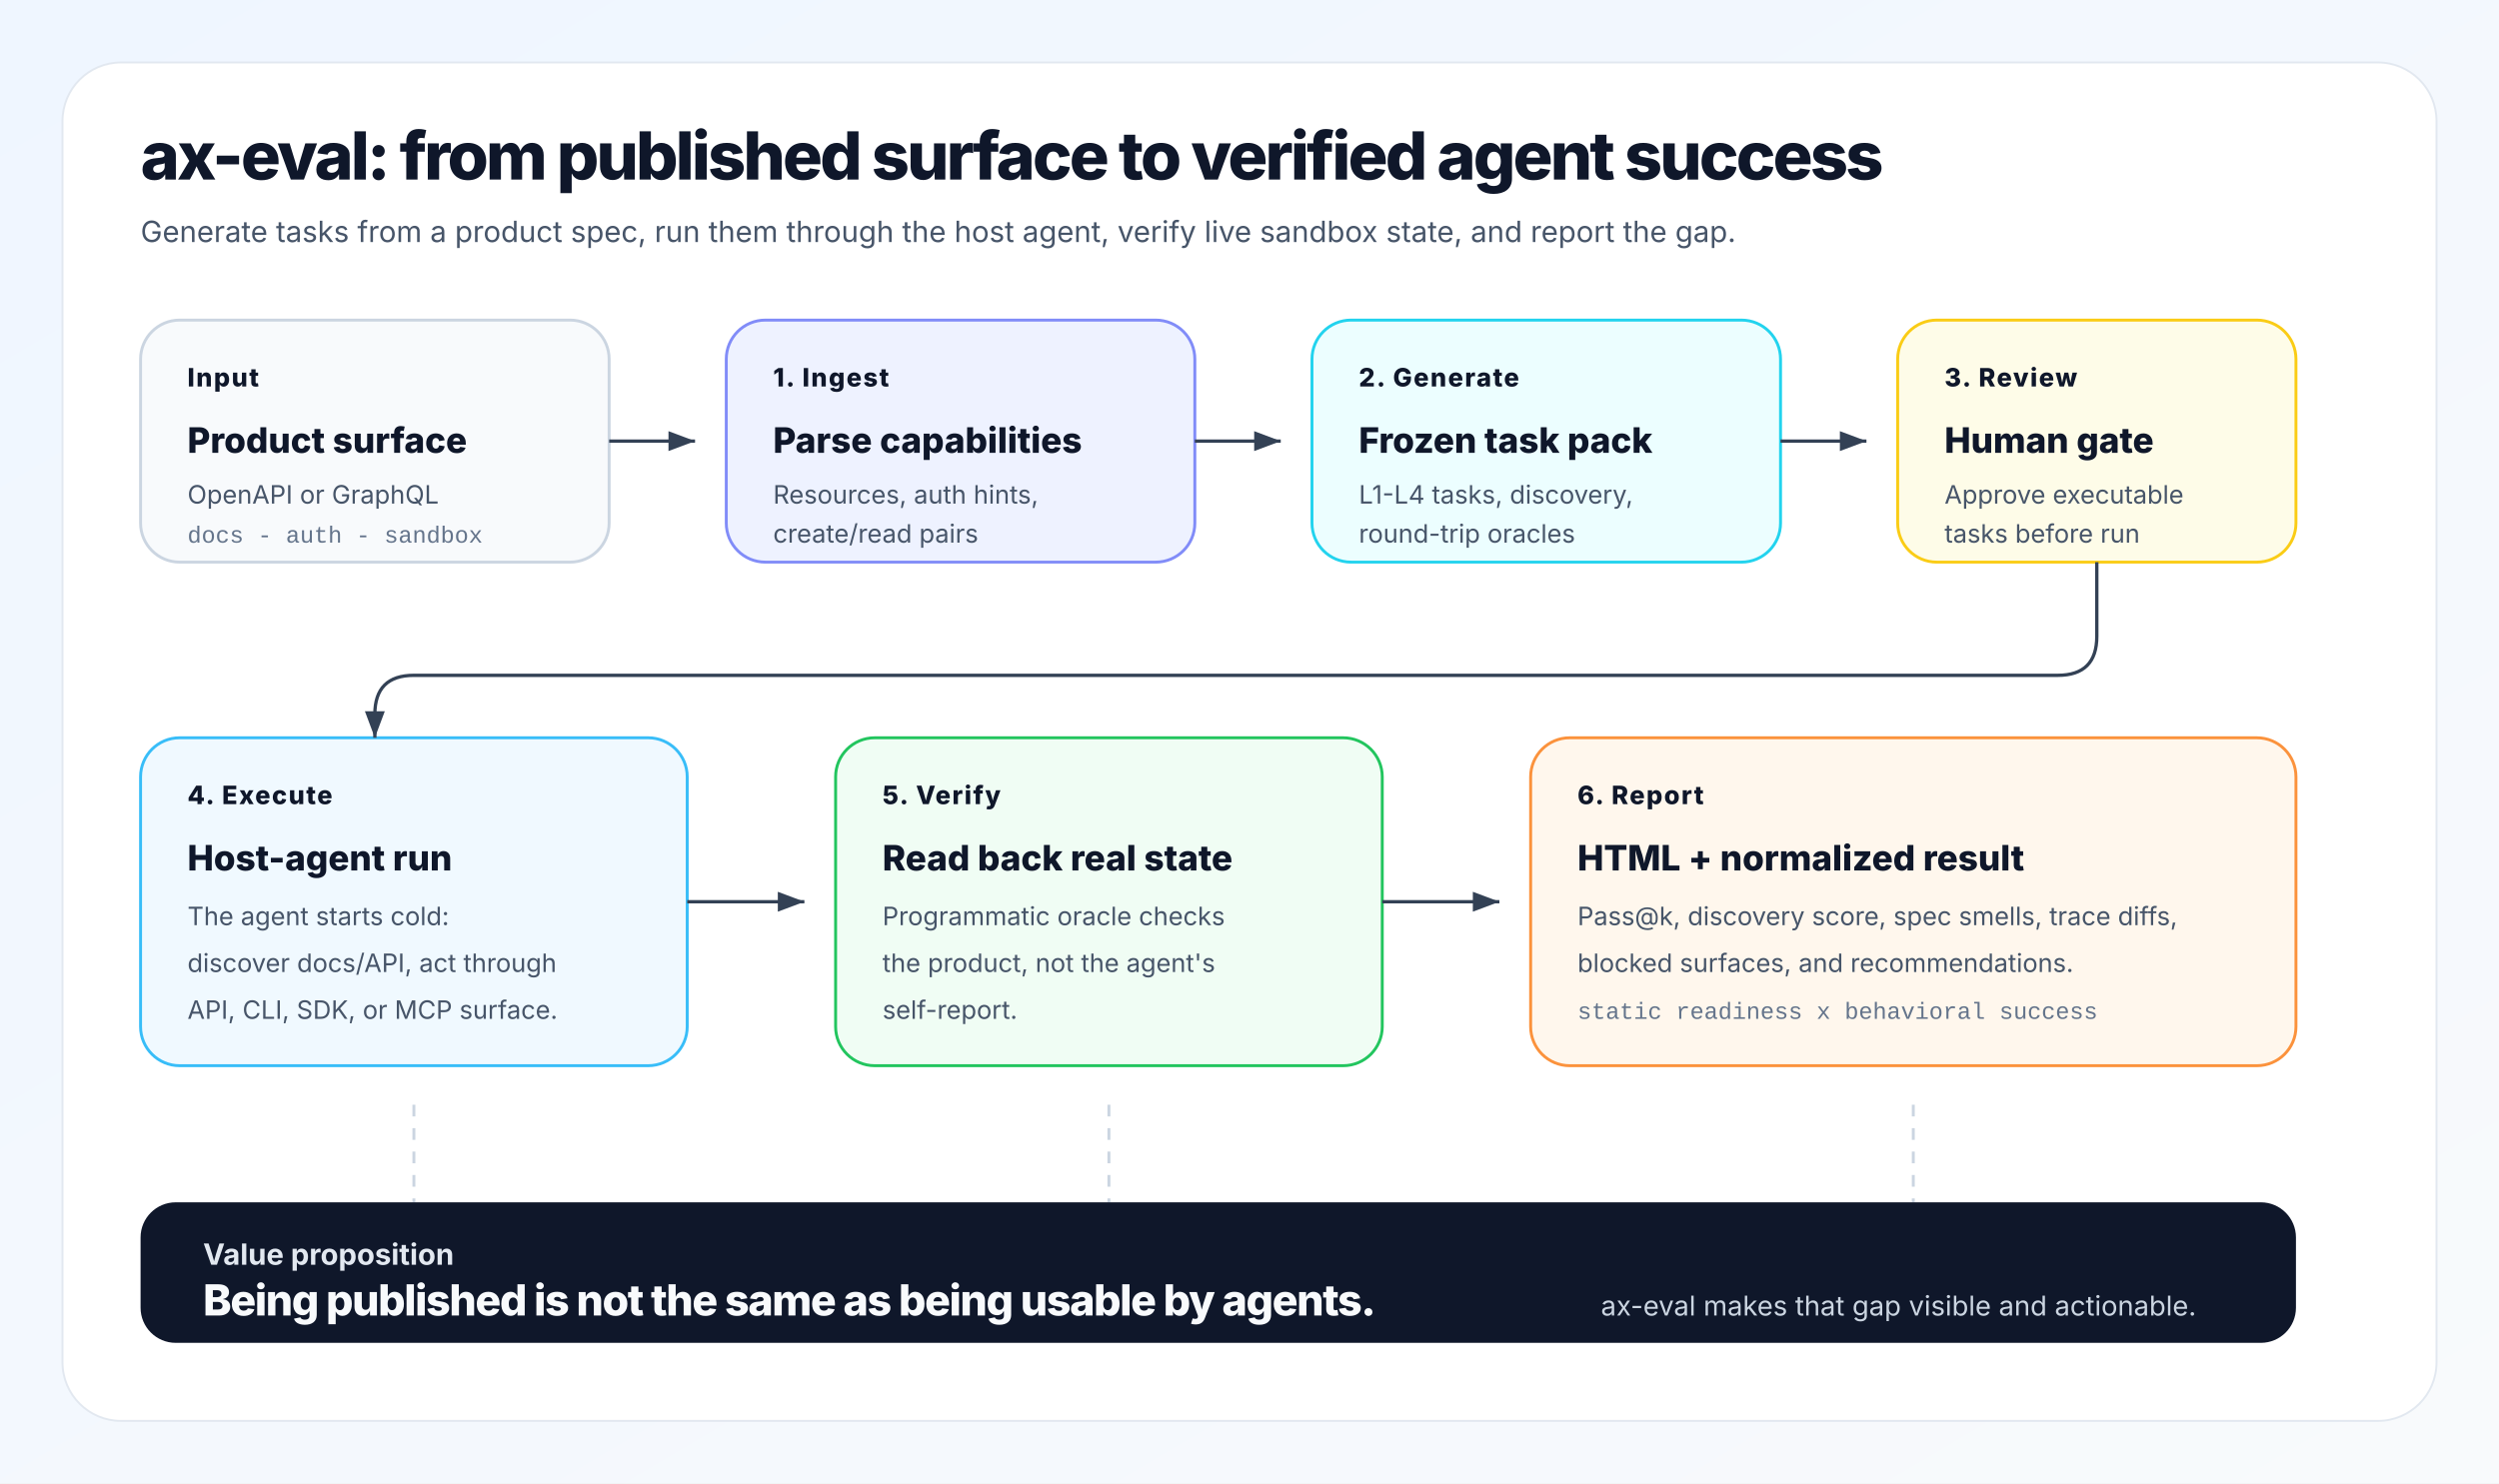
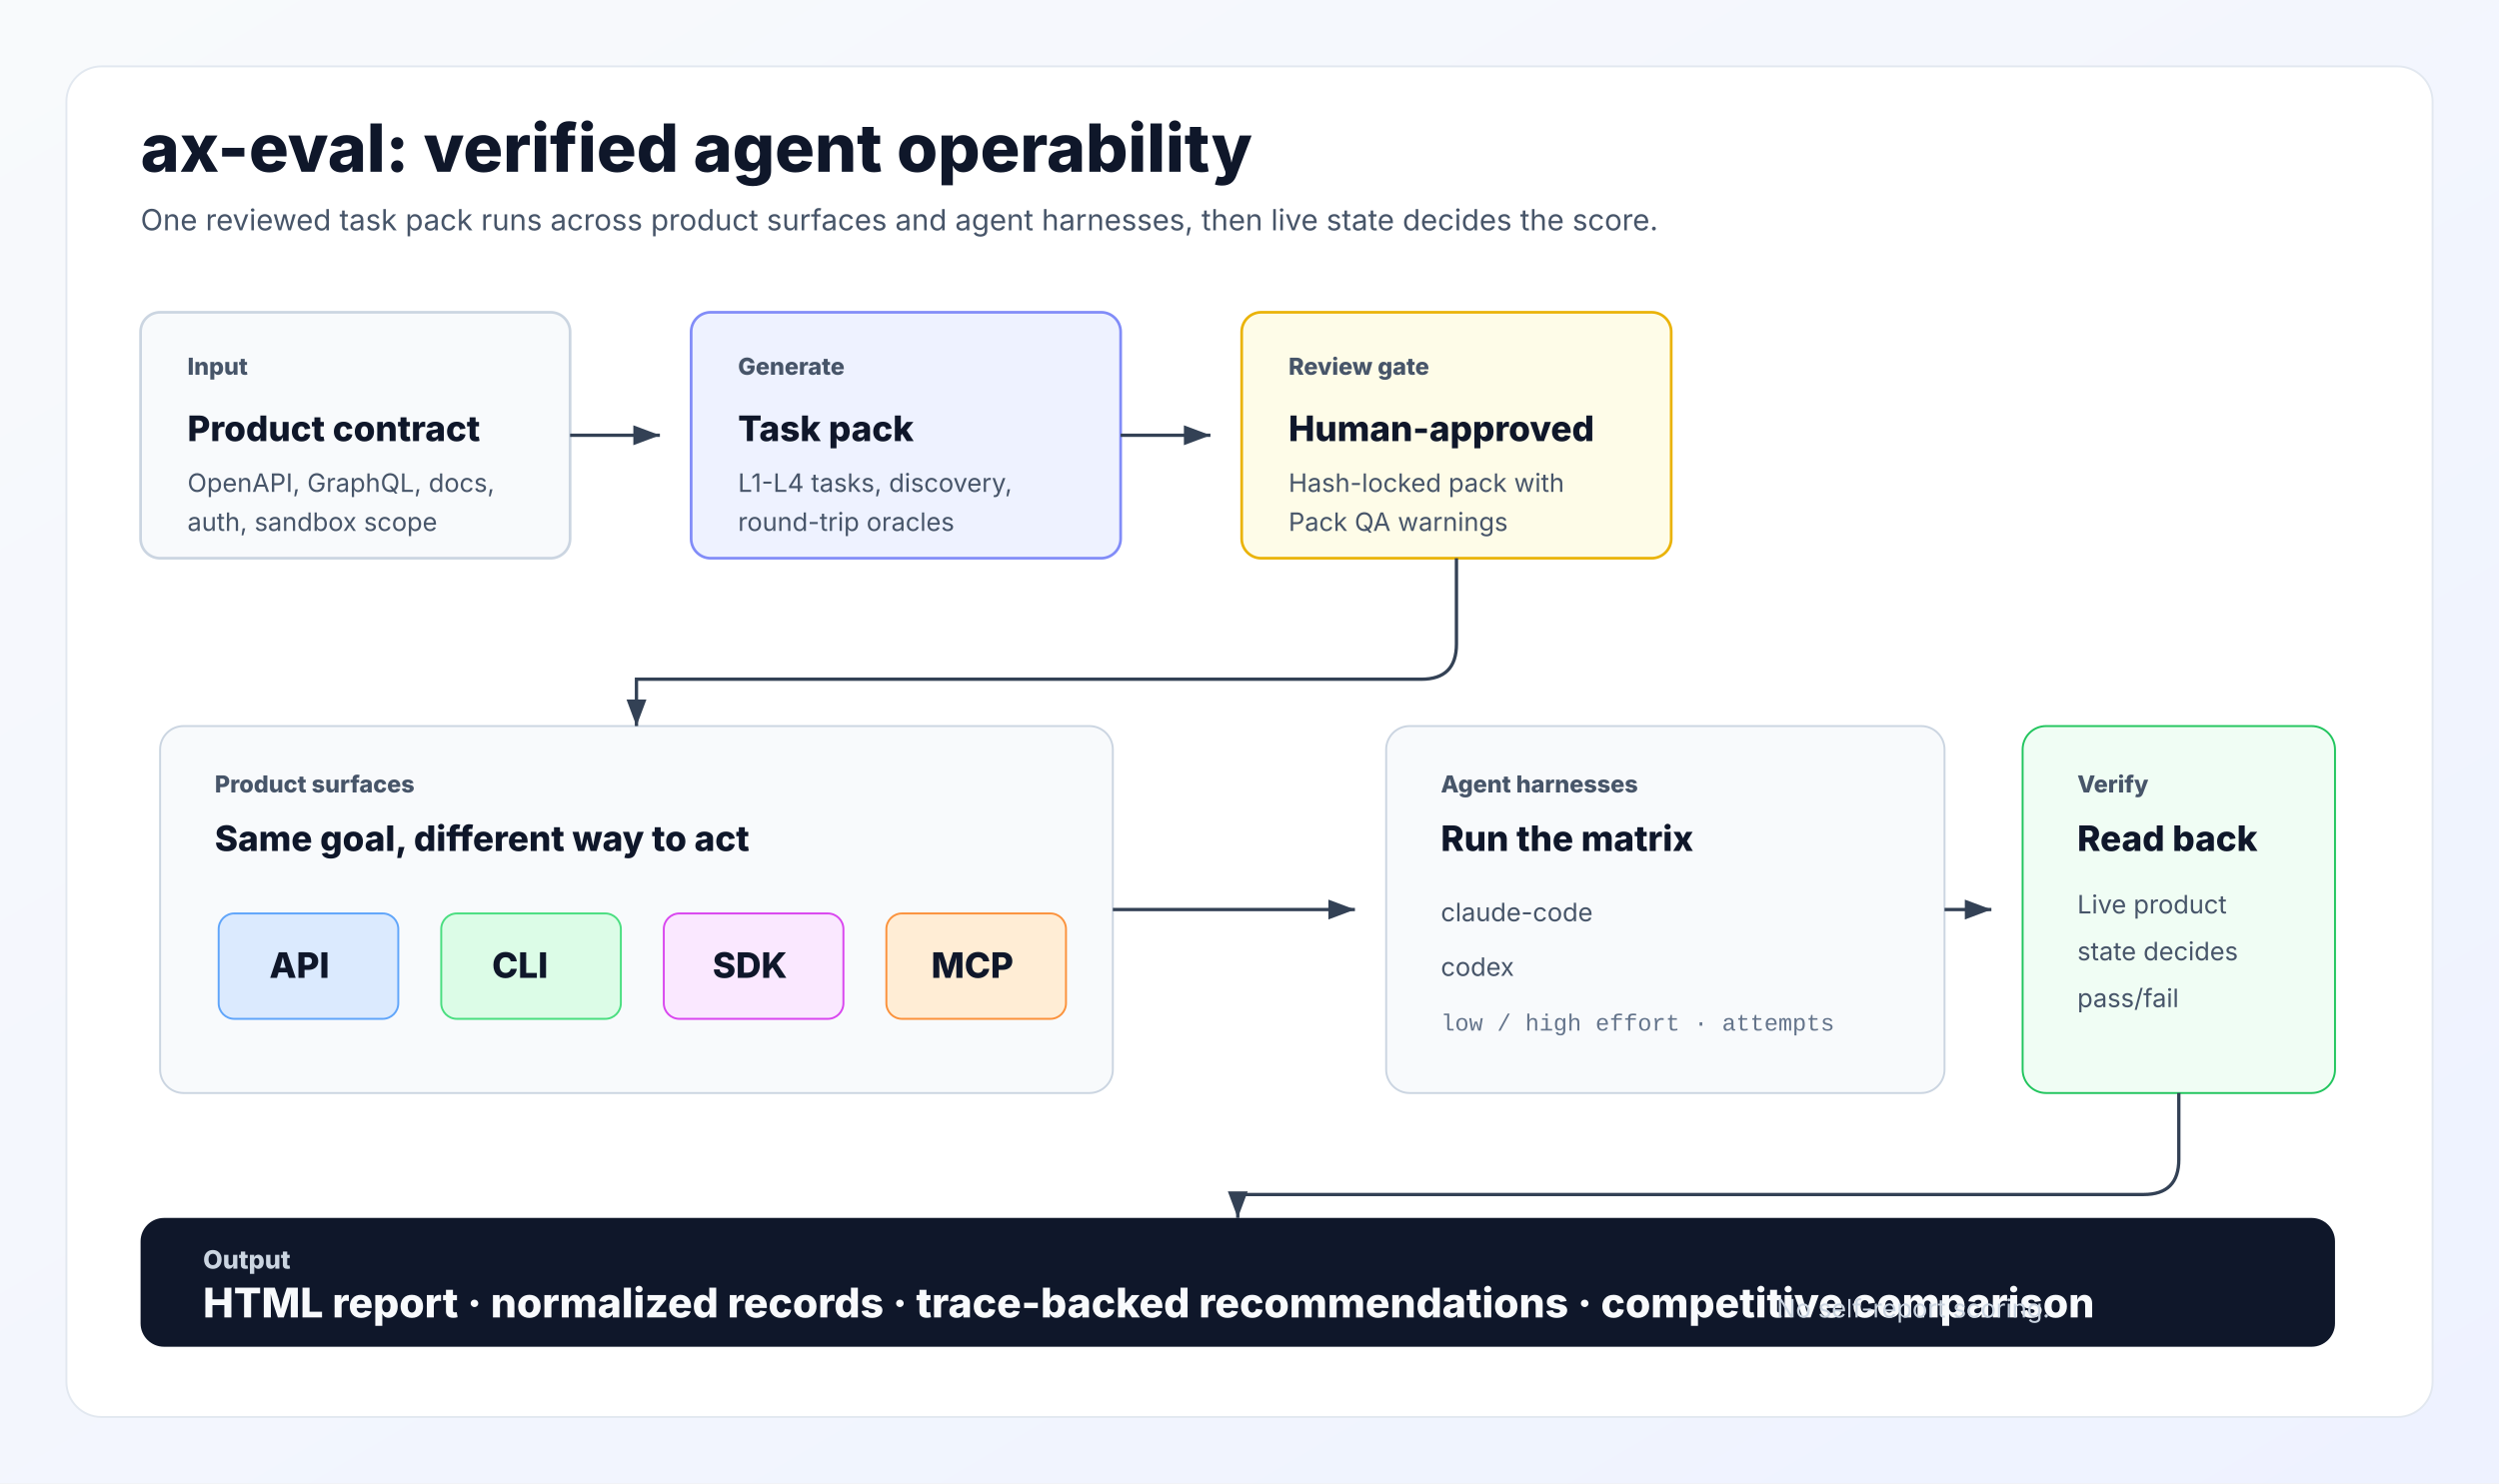
<svg xmlns="http://www.w3.org/2000/svg" width="1280" height="760" viewBox="0 0 1280 760" role="img" aria-labelledby="title desc">
  <defs>
    <marker id="arrow" markerWidth="10" markerHeight="10" refX="8" refY="3" orient="auto" markerUnits="strokeWidth">
      <path d="M0,0 L8,3 L0,6 Z" fill="#334155" />
    </marker>
-     <linearGradient id="hero" x1="0" x2="1" y1="0" y2="1">
-       <stop offset="0%" stop-color="#eff6ff" />
-       <stop offset="100%" stop-color="#f8fafc" />
+     <linearGradient id="bg" x1="0" x2="1" y1="0" y2="1">
+       <stop offset="0%" stop-color="#f8fafc" />
+       <stop offset="100%" stop-color="#eef2ff" />
    </linearGradient>
    <style>
-       text { font-family: Inter, ui-sans-serif, system-ui, -apple-system, BlinkMacSystemFont, "Segoe UI", sans-serif; }
-       .title { font-size: 34px; font-weight: 800; fill: #0f172a; letter-spacing: -0.04em; }
+       text { font-family: Inter, ui-sans-serif, system-ui, -apple-system, BlinkMacSystemFont, "Segoe UI", sans-serif; letter-spacing: 0; }
+       .title { font-size: 34px; font-weight: 800; fill: #0f172a; }
      .sub { font-size: 15px; fill: #475569; }
-       .label { font-size: 13px; font-weight: 800; fill: #0f172a; letter-spacing: 0.06em; text-transform: uppercase; }
+       .label { font-size: 12px; font-weight: 800; fill: #475569; text-transform: uppercase; }
      .h { font-size: 18px; font-weight: 800; fill: #0f172a; }
      .t { font-size: 13px; fill: #475569; }
      .mono { font-family: ui-monospace, SFMono-Regular, Menlo, Monaco, Consolas, "Liberation Mono", monospace; font-size: 12px; fill: #64748b; }
-       .card { rx: 20; ry: 20; stroke-width: 1.5; }
+       .card { stroke-width: 1.4; rx: 10; ry: 10; }
      .edge { stroke: #334155; stroke-width: 1.7; fill: none; marker-end: url(#arrow); }
-       .muted-edge { stroke: #cbd5e1; stroke-width: 1.5; fill: none; stroke-dasharray: 6 6; }
+       .soft { stroke: #cbd5e1; stroke-width: 1.3; fill: none; }
    </style>
  </defs>
-   <rect width="1280" height="760" fill="url(#hero)" />
-   <rect x="32" y="32" width="1216" height="696" rx="30" fill="#ffffff" stroke="#e2e8f0" />
-   <text x="72" y="92" class="title">ax-eval: from published surface to verified agent success</text>
-   <text x="72" y="124" class="sub">Generate tasks from a product spec, run them through the host agent, verify live sandbox state, and report the gap.</text>
-   <rect x="72" y="164" width="240" height="124" class="card" fill="#f8fafc" stroke="#cbd5e1" />
-   <text x="96" y="198" class="label">Input</text>
-   <text x="96" y="232" class="h">Product surface</text>
-   <text x="96" y="258" class="t">OpenAPI or GraphQL</text>
-   <text x="96" y="278" class="mono">docs - auth - sandbox</text>
-   <rect x="372" y="164" width="240" height="124" class="card" fill="#eef2ff" stroke="#818cf8" />
-   <text x="396" y="198" class="label">1. Ingest</text>
-   <text x="396" y="232" class="h">Parse capabilities</text>
-   <text x="396" y="258" class="t">Resources, auth hints,</text>
-   <text x="396" y="278" class="t">create/read pairs</text>
-   <rect x="672" y="164" width="240" height="124" class="card" fill="#ecfeff" stroke="#22d3ee" />
-   <text x="696" y="198" class="label">2. Generate</text>
-   <text x="696" y="232" class="h">Frozen task pack</text>
-   <text x="696" y="258" class="t">L1-L4 tasks, discovery,</text>
-   <text x="696" y="278" class="t">round-trip oracles</text>
-   <rect x="972" y="164" width="204" height="124" class="card" fill="#fefce8" stroke="#facc15" />
-   <text x="996" y="198" class="label">3. Review</text>
-   <text x="996" y="232" class="h">Human gate</text>
-   <text x="996" y="258" class="t">Approve executable</text>
-   <text x="996" y="278" class="t">tasks before run</text>
-   <path d="M312 226 H356" class="edge" />
-   <path d="M612 226 H656" class="edge" />
-   <path d="M912 226 H956" class="edge" />
-   <rect x="72" y="378" width="280" height="168" class="card" fill="#f0f9ff" stroke="#38bdf8" />
-   <text x="96" y="412" class="label">4. Execute</text>
-   <text x="96" y="446" class="h">Host-agent run</text>
-   <text x="96" y="474" class="t">The agent starts cold:</text>
-   <text x="96" y="498" class="t">discover docs/API, act through</text>
-   <text x="96" y="522" class="t">API, CLI, SDK, or MCP surface.</text>
-   <rect x="428" y="378" width="280" height="168" class="card" fill="#f0fdf4" stroke="#22c55e" />
-   <text x="452" y="412" class="label">5. Verify</text>
-   <text x="452" y="446" class="h">Read back real state</text>
-   <text x="452" y="474" class="t">Programmatic oracle checks</text>
-   <text x="452" y="498" class="t">the product, not the agent's</text>
-   <text x="452" y="522" class="t">self-report.</text>
-   <rect x="784" y="378" width="392" height="168" class="card" fill="#fff7ed" stroke="#fb923c" />
-   <text x="808" y="412" class="label">6. Report</text>
-   <text x="808" y="446" class="h">HTML + normalized result</text>
-   <text x="808" y="474" class="t">Pass@k, discovery score, spec smells, trace diffs,</text>
-   <text x="808" y="498" class="t">blocked surfaces, and recommendations.</text>
-   <text x="808" y="522" class="mono">static readiness x behavioral success</text>
-   <path d="M1074 288 V326 Q1074 346 1054 346 H212 Q192 346 192 366 V378" class="edge" />
-   <path d="M352 462 H412" class="edge" />
-   <path d="M708 462 H768" class="edge" />
-   <line x1="212" y1="566" x2="212" y2="616" class="muted-edge" />
-   <line x1="568" y1="566" x2="568" y2="616" class="muted-edge" />
-   <line x1="980" y1="566" x2="980" y2="616" class="muted-edge" />
-   <rect x="72" y="616" width="1104" height="72" rx="18" fill="#0f172a" />
-   <text x="104" y="648" fill="#e2e8f0" font-size="15" font-weight="700">Value proposition</text>
-   <text x="104" y="674" fill="#f8fafc" font-size="22" font-weight="800" letter-spacing="-0.03em">Being published is not the same as being usable by agents.</text>
-   <text x="820" y="674" fill="#cbd5e1" font-size="14">ax-eval makes that gap visible and actionable.</text>
+   <rect width="1280" height="760" fill="url(#bg)" />
+   <rect x="34" y="34" width="1212" height="692" rx="18" fill="#ffffff" stroke="#e2e8f0" />
+   <text x="72" y="88" class="title">ax-eval: verified agent operability</text>
+   <text x="72" y="118" class="sub">One reviewed task pack runs across product surfaces and agent harnesses, then live state decides the score.</text>
+   <rect x="72" y="160" width="220" height="126" class="card" fill="#f8fafc" stroke="#cbd5e1" />
+   <text x="96" y="192" class="label">Input</text>
+   <text x="96" y="226" class="h">Product contract</text>
+   <text x="96" y="252" class="t">OpenAPI, GraphQL, docs,</text>
+   <text x="96" y="272" class="t">auth, sandbox scope</text>
+   <rect x="354" y="160" width="220" height="126" class="card" fill="#eef2ff" stroke="#818cf8" />
+   <text x="378" y="192" class="label">Generate</text>
+   <text x="378" y="226" class="h">Task pack</text>
+   <text x="378" y="252" class="t">L1-L4 tasks, discovery,</text>
+   <text x="378" y="272" class="t">round-trip oracles</text>
+   <rect x="636" y="160" width="220" height="126" class="card" fill="#fefce8" stroke="#eab308" />
+   <text x="660" y="192" class="label">Review gate</text>
+   <text x="660" y="226" class="h">Human-approved</text>
+   <text x="660" y="252" class="t">Hash-locked pack with</text>
+   <text x="660" y="272" class="t">Pack QA warnings</text>
+   <path d="M292 223 H338" class="edge" />
+   <path d="M574 223 H620" class="edge" />
+   <rect x="82" y="372" width="488" height="188" rx="12" fill="#f8fafc" stroke="#cbd5e1" />
+   <text x="110" y="406" class="label">Product surfaces</text>
+   <text x="110" y="436" class="h">Same goal, different way to act</text>
+   <rect x="112" y="468" width="92" height="54" rx="8" fill="#dbeafe" stroke="#60a5fa" />
+   <text x="138" y="501" class="h">API</text>
+   <rect x="226" y="468" width="92" height="54" rx="8" fill="#dcfce7" stroke="#4ade80" />
+   <text x="252" y="501" class="h">CLI</text>
+   <rect x="340" y="468" width="92" height="54" rx="8" fill="#fae8ff" stroke="#d946ef" />
+   <text x="365" y="501" class="h">SDK</text>
+   <rect x="454" y="468" width="92" height="54" rx="8" fill="#ffedd5" stroke="#fb923c" />
+   <text x="477" y="501" class="h">MCP</text>
+   <rect x="710" y="372" width="286" height="188" rx="12" fill="#f8fafc" stroke="#cbd5e1" />
+   <text x="738" y="406" class="label">Agent harnesses</text>
+   <text x="738" y="436" class="h">Run the matrix</text>
+   <text x="738" y="472" class="t">claude-code</text>
+   <text x="738" y="500" class="t">codex</text>
+   <text x="738" y="528" class="mono">low / high effort · attempts</text>
+   <path d="M746 286 V330 Q746 348 728 348 H326 Q326 348 326 372" class="edge" />
+   <path d="M570 466 H694" class="edge" />
+   <rect x="1036" y="372" width="160" height="188" rx="12" fill="#f0fdf4" stroke="#22c55e" />
+   <text x="1064" y="406" class="label">Verify</text>
+   <text x="1064" y="436" class="h">Read back</text>
+   <text x="1064" y="468" class="t">Live product</text>
+   <text x="1064" y="492" class="t">state decides</text>
+   <text x="1064" y="516" class="t">pass/fail</text>
+   <path d="M996 466 H1020" class="edge" />
+   <rect x="72" y="624" width="1124" height="66" rx="12" fill="#0f172a" />
+   <text x="104" y="650" fill="#cbd5e1" font-size="13" font-weight="800">Output</text>
+   <text x="104" y="675" fill="#f8fafc" font-size="21" font-weight="800">HTML report · normalized records · trace-backed recommendations · competitive comparison</text>
+   <text x="910" y="675" fill="#cbd5e1" font-size="13">No self-report scoring.</text>
+   <path d="M1116 560 V594 Q1116 612 1098 612 H634 Q634 612 634 624" class="edge" />
</svg>
